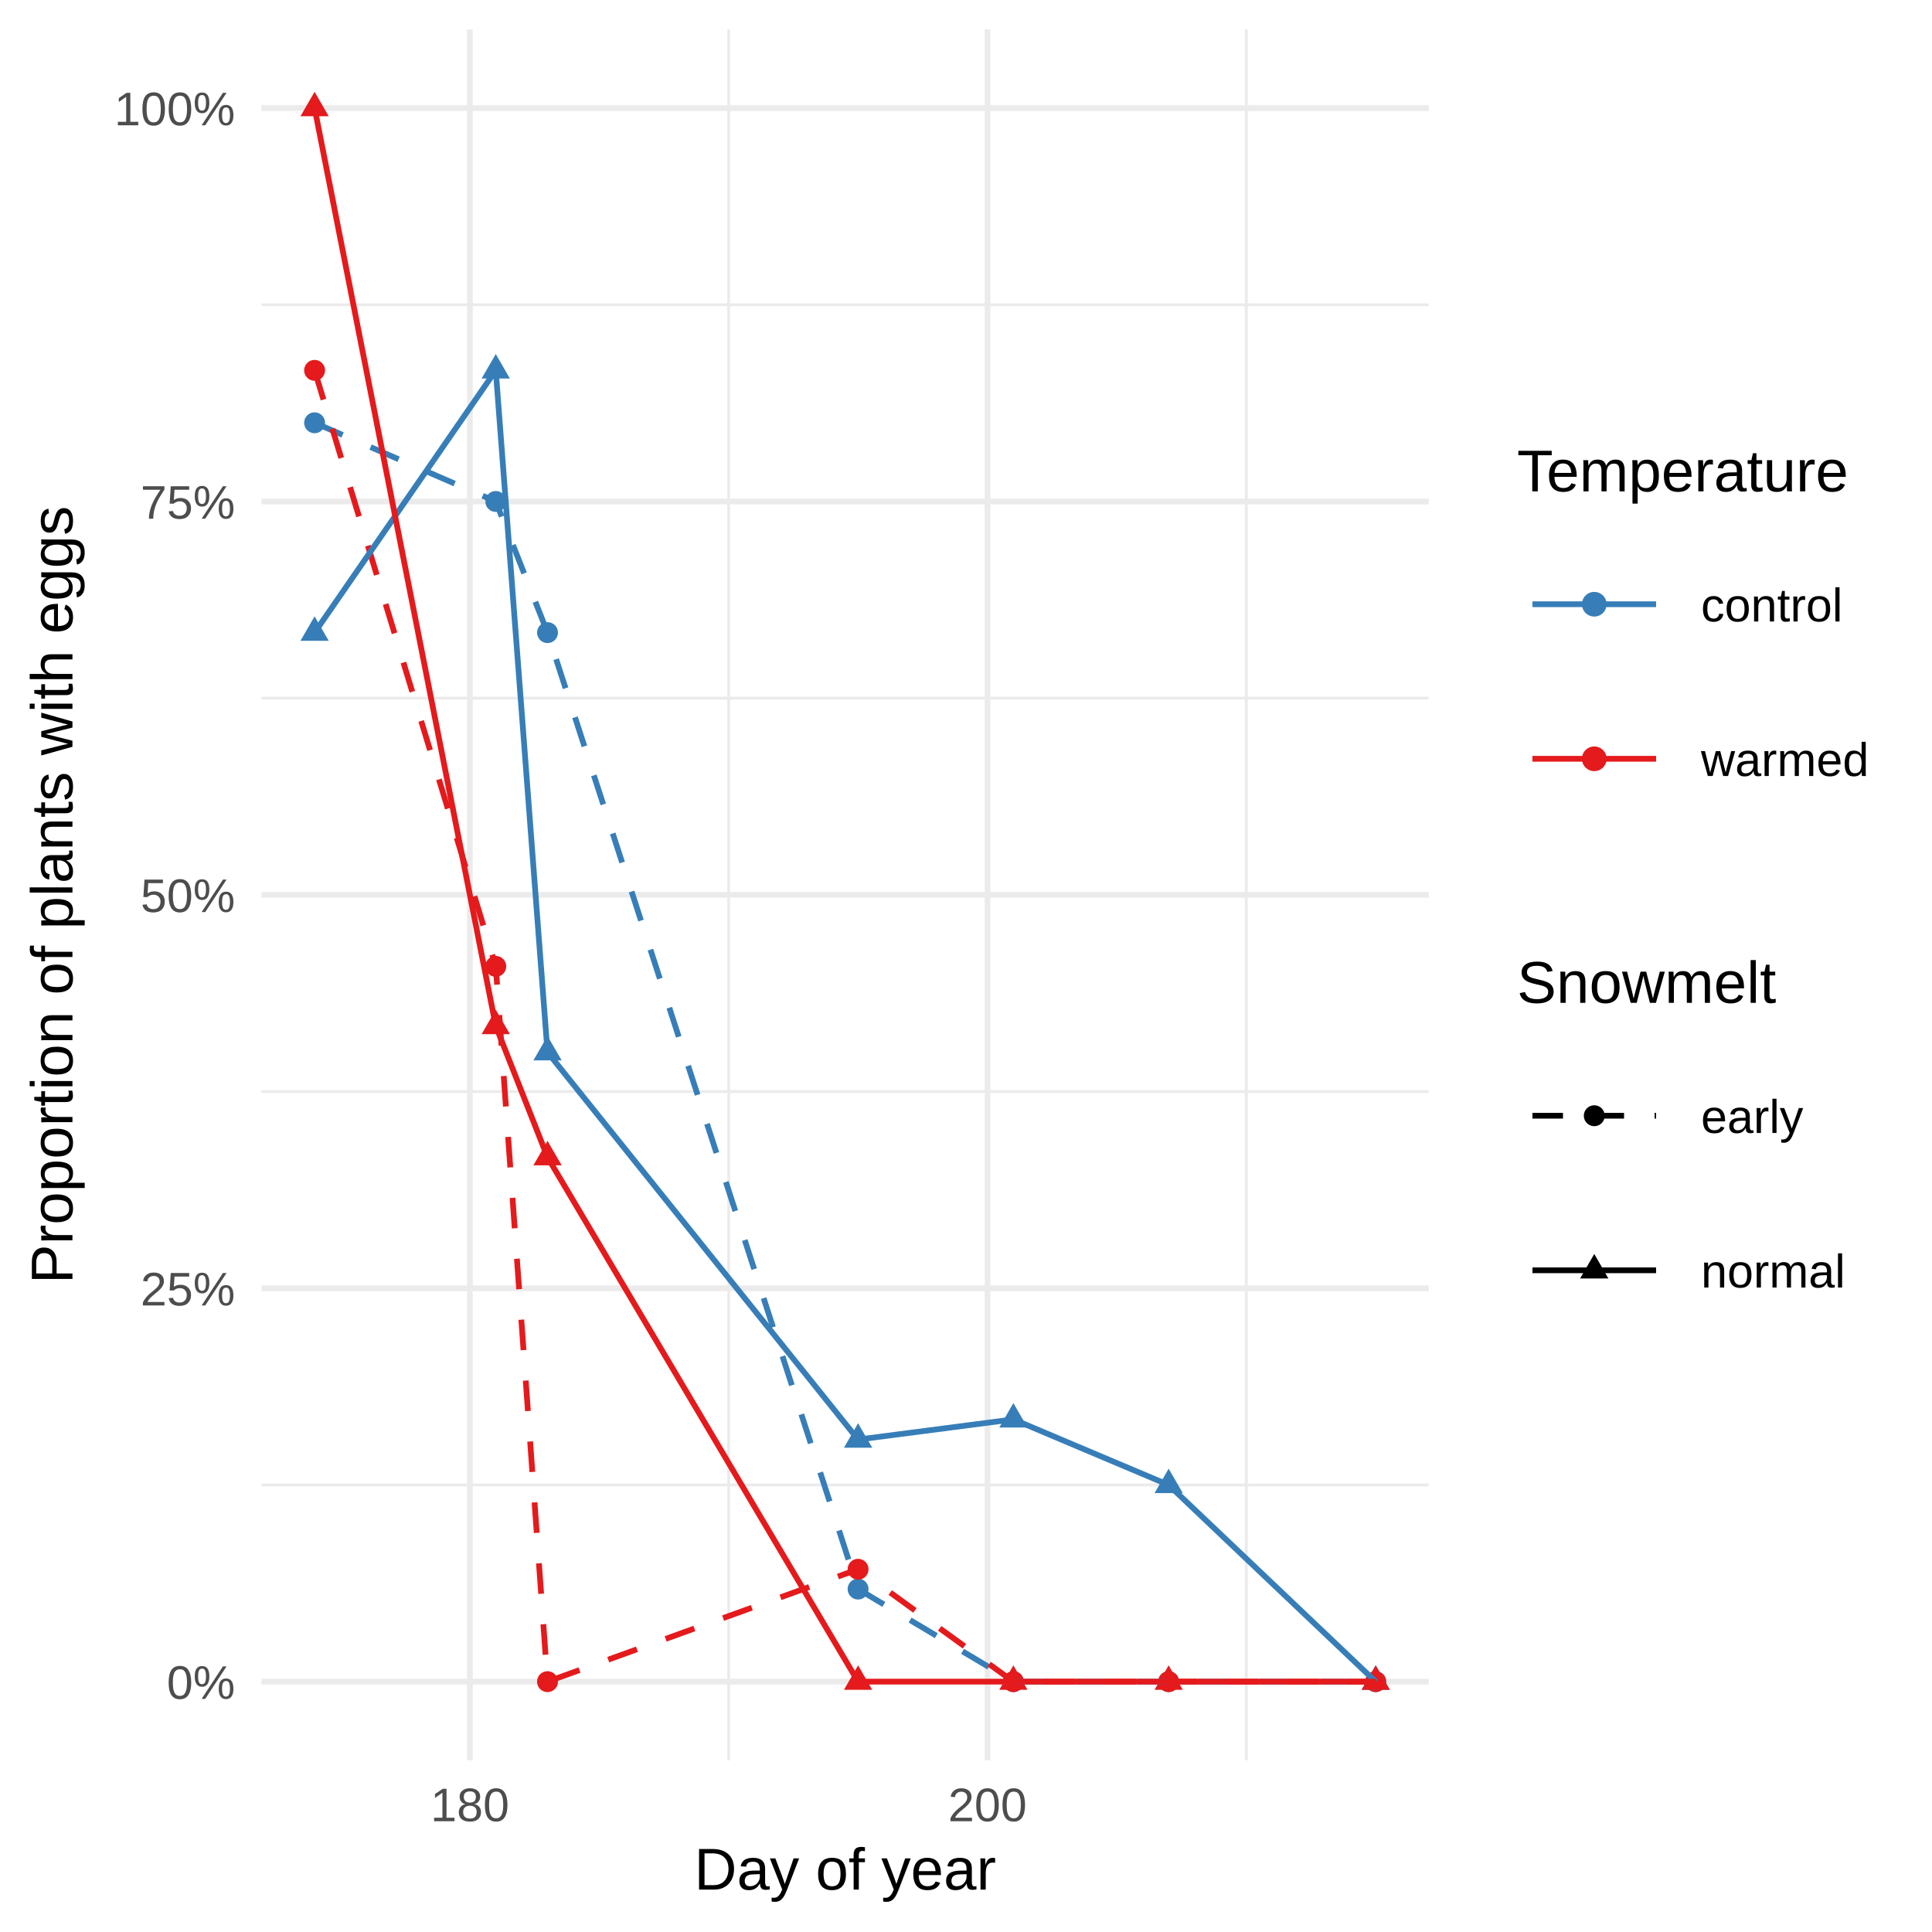
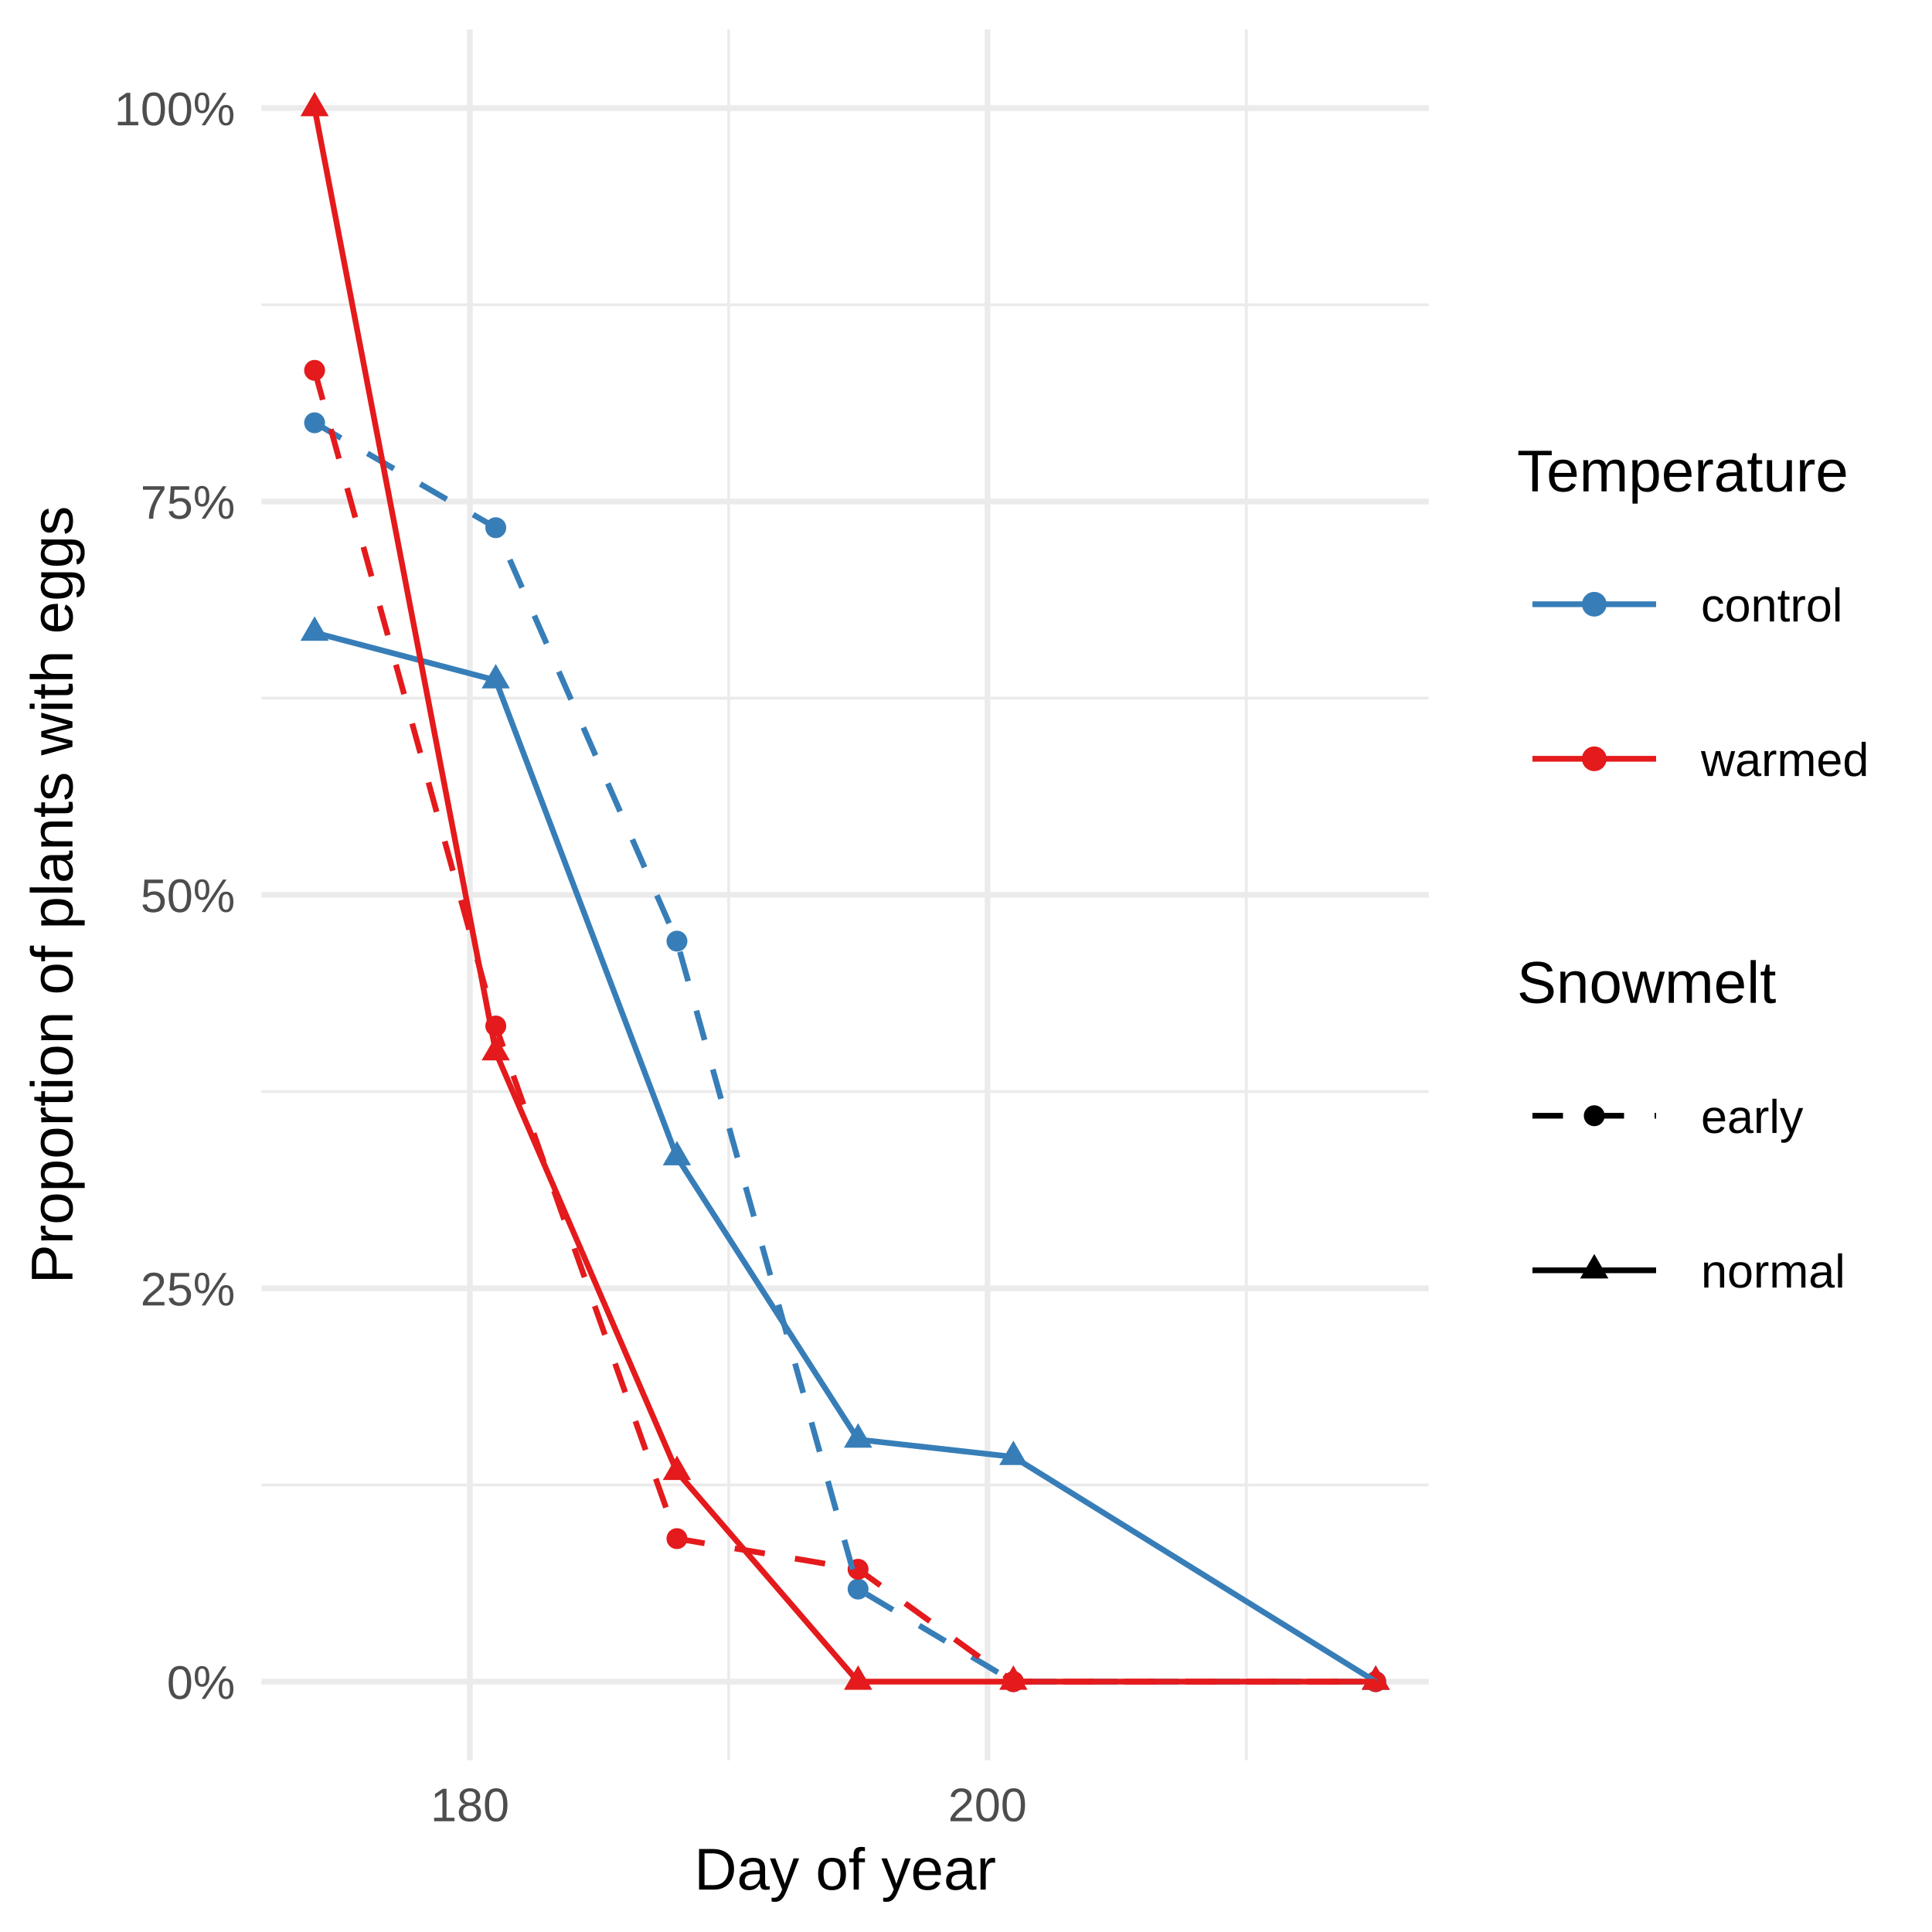
<svg xmlns="http://www.w3.org/2000/svg" class="svglite" width="360.00pt" height="360.00pt" viewBox="0 0 360.00 360.00">
  <defs>
    <style type="text/css">
    .svglite line, .svglite polyline, .svglite polygon, .svglite path, .svglite rect, .svglite circle {
      fill: none;
      stroke: #000000;
      stroke-linecap: round;
      stroke-linejoin: round;
      stroke-miterlimit: 10.00;
    }
    .svglite text {
      white-space: pre;
    }
  </style>
  </defs>
  <rect width="100%" height="100%" style="stroke: none; fill: #FFFFFF;" />
  <defs>
    <clipPath id="cpMC4wMHwzNjAuMDB8MC4wMHwzNjAuMDA=">
      <rect x="0.00" y="0.00" width="360.00" height="360.00" />
    </clipPath>
  </defs>
  <g clip-path="url(#cpMC4wMHwzNjAuMDB8MC4wMHwzNjAuMDA=)">
</g>
  <defs>
    <clipPath id="cpNDguNzN8MjY2LjIzfDUuNDh8MzI4LjAx">
      <rect x="48.73" y="5.48" width="217.50" height="322.53" />
    </clipPath>
  </defs>
  <g clip-path="url(#cpNDguNzN8MjY2LjIzfDUuNDh8MzI4LjAx)">
    <polyline points="48.73,276.70 266.23,276.70 " style="stroke-width: 0.53; stroke: #EBEBEB; stroke-linecap: butt;" />
    <polyline points="48.73,203.40 266.23,203.40 " style="stroke-width: 0.53; stroke: #EBEBEB; stroke-linecap: butt;" />
    <polyline points="48.73,130.09 266.23,130.09 " style="stroke-width: 0.53; stroke: #EBEBEB; stroke-linecap: butt;" />
    <polyline points="48.73,56.79 266.23,56.79 " style="stroke-width: 0.53; stroke: #EBEBEB; stroke-linecap: butt;" />
    <polyline points="135.78,328.01 135.78,5.48 " style="stroke-width: 0.53; stroke: #EBEBEB; stroke-linecap: butt;" />
    <polyline points="232.23,328.01 232.23,5.48 " style="stroke-width: 0.53; stroke: #EBEBEB; stroke-linecap: butt;" />
    <polyline points="48.73,313.35 266.23,313.35 " style="stroke-width: 1.07; stroke: #EBEBEB; stroke-linecap: butt;" />
    <polyline points="48.73,240.05 266.23,240.05 " style="stroke-width: 1.07; stroke: #EBEBEB; stroke-linecap: butt;" />
    <polyline points="48.73,166.75 266.23,166.75 " style="stroke-width: 1.07; stroke: #EBEBEB; stroke-linecap: butt;" />
    <polyline points="48.73,93.44 266.23,93.44 " style="stroke-width: 1.07; stroke: #EBEBEB; stroke-linecap: butt;" />
    <polyline points="48.73,20.14 266.23,20.14 " style="stroke-width: 1.07; stroke: #EBEBEB; stroke-linecap: butt;" />
    <polyline points="87.56,328.01 87.56,5.48 " style="stroke-width: 1.07; stroke: #EBEBEB; stroke-linecap: butt;" />
    <polyline points="184.01,328.01 184.01,5.48 " style="stroke-width: 1.07; stroke: #EBEBEB; stroke-linecap: butt;" />
    <circle cx="58.62" cy="78.78" r="1.95" style="stroke-width: 0.71; stroke: none; fill: #377EB8;" />
-     <circle cx="92.38" cy="93.44" r="1.95" style="stroke-width: 0.71; stroke: none; fill: #377EB8;" />
-     <circle cx="102.02" cy="117.88" r="1.95" style="stroke-width: 0.71; stroke: none; fill: #377EB8;" />
+     <circle cx="92.38" cy="98.33" r="1.95" style="stroke-width: 0.71; stroke: none; fill: #377EB8;" />
+     <circle cx="126.14" cy="175.37" r="1.95" style="stroke-width: 0.71; stroke: none; fill: #377EB8;" />
    <circle cx="159.89" cy="296.10" r="1.95" style="stroke-width: 0.71; stroke: none; fill: #377EB8;" />
    <circle cx="188.83" cy="313.35" r="1.95" style="stroke-width: 0.71; stroke: none; fill: #377EB8;" />
-     <circle cx="217.76" cy="313.35" r="1.95" style="stroke-width: 0.71; stroke: none; fill: #377EB8;" />
    <circle cx="256.34" cy="313.35" r="1.95" style="stroke-width: 0.71; stroke: none; fill: #377EB8;" />
    <circle cx="58.62" cy="69.01" r="1.95" style="stroke-width: 0.71; stroke: none; fill: #E41A1C;" />
-     <circle cx="92.38" cy="180.07" r="1.95" style="stroke-width: 0.71; stroke: none; fill: #E41A1C;" />
-     <circle cx="102.02" cy="313.35" r="1.95" style="stroke-width: 0.71; stroke: none; fill: #E41A1C;" />
+     <circle cx="92.38" cy="191.18" r="1.95" style="stroke-width: 0.71; stroke: none; fill: #E41A1C;" />
+     <circle cx="126.14" cy="286.70" r="1.95" style="stroke-width: 0.71; stroke: none; fill: #E41A1C;" />
    <circle cx="159.89" cy="292.41" r="1.95" style="stroke-width: 0.71; stroke: none; fill: #E41A1C;" />
    <circle cx="188.83" cy="313.35" r="1.95" style="stroke-width: 0.71; stroke: none; fill: #E41A1C;" />
-     <circle cx="217.76" cy="313.35" r="1.95" style="stroke-width: 0.71; stroke: none; fill: #E41A1C;" />
    <circle cx="256.34" cy="313.35" r="1.95" style="stroke-width: 0.71; stroke: none; fill: #E41A1C;" />
    <polygon points="58.62,114.84 61.25,119.40 55.99,119.40 " style="stroke-width: 0.71; stroke: none; fill: #377EB8;" />
-     <polygon points="92.38,65.97 95.01,70.53 89.74,70.53 " style="stroke-width: 0.71; stroke: none; fill: #377EB8;" />
-     <polygon points="102.02,193.03 104.66,197.59 99.39,197.59 " style="stroke-width: 0.71; stroke: none; fill: #377EB8;" />
+     <polygon points="92.38,123.72 95.01,128.28 89.74,128.28 " style="stroke-width: 0.71; stroke: none; fill: #377EB8;" />
+     <polygon points="126.14,212.58 128.77,217.14 123.50,217.14 " style="stroke-width: 0.71; stroke: none; fill: #377EB8;" />
    <polygon points="159.89,265.20 162.53,269.76 157.26,269.76 " style="stroke-width: 0.71; stroke: none; fill: #377EB8;" />
-     <polygon points="188.83,261.44 191.46,266.00 186.20,266.00 " style="stroke-width: 0.71; stroke: none; fill: #377EB8;" />
-     <polygon points="217.76,273.66 220.40,278.22 215.13,278.22 " style="stroke-width: 0.71; stroke: none; fill: #377EB8;" />
+     <polygon points="188.83,268.43 191.46,272.99 186.20,272.99 " style="stroke-width: 0.71; stroke: none; fill: #377EB8;" />
    <polygon points="256.34,310.31 258.98,314.87 253.71,314.87 " style="stroke-width: 0.71; stroke: none; fill: #377EB8;" />
    <polygon points="58.62,17.10 61.25,21.66 55.99,21.66 " style="stroke-width: 0.71; stroke: none; fill: #E41A1C;" />
-     <polygon points="92.38,188.14 95.01,192.70 89.74,192.70 " style="stroke-width: 0.71; stroke: none; fill: #E41A1C;" />
-     <polygon points="102.02,212.58 104.66,217.14 99.39,217.14 " style="stroke-width: 0.71; stroke: none; fill: #E41A1C;" />
+     <polygon points="92.38,193.03 95.01,197.59 89.74,197.59 " style="stroke-width: 0.71; stroke: none; fill: #E41A1C;" />
+     <polygon points="126.14,271.22 128.77,275.78 123.50,275.78 " style="stroke-width: 0.71; stroke: none; fill: #E41A1C;" />
    <polygon points="159.89,310.31 162.53,314.87 157.26,314.87 " style="stroke-width: 0.71; stroke: none; fill: #E41A1C;" />
    <polygon points="188.83,310.31 191.46,314.87 186.20,314.87 " style="stroke-width: 0.71; stroke: none; fill: #E41A1C;" />
-     <polygon points="217.76,310.31 220.40,314.87 215.13,314.87 " style="stroke-width: 0.71; stroke: none; fill: #E41A1C;" />
    <polygon points="256.34,310.31 258.98,314.87 253.71,314.87 " style="stroke-width: 0.71; stroke: none; fill: #E41A1C;" />
-     <polyline points="58.62,78.78 92.38,93.44 102.02,117.88 159.89,296.10 188.83,313.35 217.76,313.35 256.34,313.35 " style="stroke-width: 1.07; stroke: #377EB8; stroke-dasharray: 5.69,5.69; stroke-linecap: butt;" />
-     <polyline points="58.62,69.01 92.38,180.07 102.02,313.35 159.89,292.41 188.83,313.35 217.76,313.35 256.34,313.35 " style="stroke-width: 1.07; stroke: #E41A1C; stroke-dasharray: 5.69,5.69; stroke-linecap: butt;" />
-     <polyline points="58.62,117.88 92.38,69.01 102.02,196.07 159.89,268.24 188.83,264.48 217.76,276.70 256.34,313.35 " style="stroke-width: 1.07; stroke: #377EB8; stroke-linecap: butt;" />
-     <polyline points="58.62,20.14 92.38,191.18 102.02,215.62 159.89,313.35 188.83,313.35 217.76,313.35 256.34,313.35 " style="stroke-width: 1.07; stroke: #E41A1C; stroke-linecap: butt;" />
+     <polyline points="58.62,78.78 92.38,98.33 126.14,175.37 159.89,296.10 188.83,313.35 256.34,313.35 " style="stroke-width: 1.07; stroke: #377EB8; stroke-dasharray: 5.69,5.69; stroke-linecap: butt;" />
+     <polyline points="58.62,69.01 92.38,191.18 126.14,286.70 159.89,292.41 188.83,313.35 256.34,313.35 " style="stroke-width: 1.07; stroke: #E41A1C; stroke-dasharray: 5.69,5.69; stroke-linecap: butt;" />
+     <polyline points="58.62,117.88 92.38,126.76 126.14,215.62 159.89,268.24 188.83,271.47 256.34,313.35 " style="stroke-width: 1.07; stroke: #377EB8; stroke-linecap: butt;" />
+     <polyline points="58.62,20.14 92.38,196.07 126.14,274.26 159.89,313.35 188.83,313.35 256.34,313.35 " style="stroke-width: 1.07; stroke: #E41A1C; stroke-linecap: butt;" />
  </g>
  <g clip-path="url(#cpMC4wMHwzNjAuMDB8MC4wMHwzNjAuMDA=)">
    <text x="43.80" y="316.56" text-anchor="end" style="font-size: 8.80px;fill: #4D4D4D; font-family: &quot;Arial&quot;;">0%</text>
    <text x="43.80" y="243.26" text-anchor="end" style="font-size: 8.80px;fill: #4D4D4D; font-family: &quot;Arial&quot;;">25%</text>
    <text x="43.80" y="169.95" text-anchor="end" style="font-size: 8.80px;fill: #4D4D4D; font-family: &quot;Arial&quot;;">50%</text>
    <text x="43.80" y="96.65" text-anchor="end" style="font-size: 8.80px;fill: #4D4D4D; font-family: &quot;Arial&quot;;">75%</text>
    <text x="43.80" y="23.35" text-anchor="end" style="font-size: 8.80px;fill: #4D4D4D; font-family: &quot;Arial&quot;;">100%</text>
    <text x="87.56" y="339.36" text-anchor="middle" style="font-size: 8.80px;fill: #4D4D4D; font-family: &quot;Arial&quot;;">180</text>
    <text x="184.01" y="339.36" text-anchor="middle" style="font-size: 8.80px;fill: #4D4D4D; font-family: &quot;Arial&quot;;">200</text>
    <text x="157.48" y="352.10" text-anchor="middle" style="font-size: 11.00px; font-family: &quot;Arial&quot;;">Day of year</text>
    <text transform="translate(13.50,166.75) rotate(-90)" text-anchor="middle" style="font-size: 11.00px; font-family: &quot;Arial&quot;;">Proportion of plants with eggs</text>
    <text x="282.67" y="91.56" style="font-size: 11.00px; font-family: &quot;Arial&quot;;">Temperature</text>
    <circle cx="297.07" cy="112.59" r="1.95" style="stroke-width: 0.71; stroke: #377EB8; fill: #377EB8;" />
    <line x1="285.55" y1="112.59" x2="308.59" y2="112.59" style="stroke-width: 1.07; stroke: #377EB8; stroke-linecap: butt;" />
    <circle cx="297.07" cy="141.39" r="1.95" style="stroke-width: 0.71; stroke: #E41A1C; fill: #E41A1C;" />
    <line x1="285.55" y1="141.39" x2="308.59" y2="141.39" style="stroke-width: 1.07; stroke: #E41A1C; stroke-linecap: butt;" />
    <text x="316.95" y="115.80" style="font-size: 8.80px; font-family: &quot;Arial&quot;;">control</text>
    <text x="316.95" y="144.60" style="font-size: 8.80px; font-family: &quot;Arial&quot;;">warmed</text>
    <text x="282.67" y="186.87" style="font-size: 11.00px; font-family: &quot;Arial&quot;;">Snowmelt</text>
    <circle cx="297.07" cy="207.90" r="1.95" style="stroke-width: 0.71; stroke: none; fill: #000000;" />
    <line x1="285.55" y1="207.90" x2="308.59" y2="207.90" style="stroke-width: 1.07; stroke-dasharray: 5.69,5.69; stroke-linecap: butt;" />
    <polygon points="297.07,233.66 299.70,238.22 294.43,238.22 " style="stroke-width: 0.71; stroke: none; fill: #000000;" />
    <line x1="285.55" y1="236.70" x2="308.59" y2="236.70" style="stroke-width: 1.07; stroke-linecap: butt;" />
    <text x="316.95" y="211.11" style="font-size: 8.80px; font-family: &quot;Arial&quot;;">early</text>
    <text x="316.95" y="239.91" style="font-size: 8.80px; font-family: &quot;Arial&quot;;">normal</text>
  </g>
</svg>
